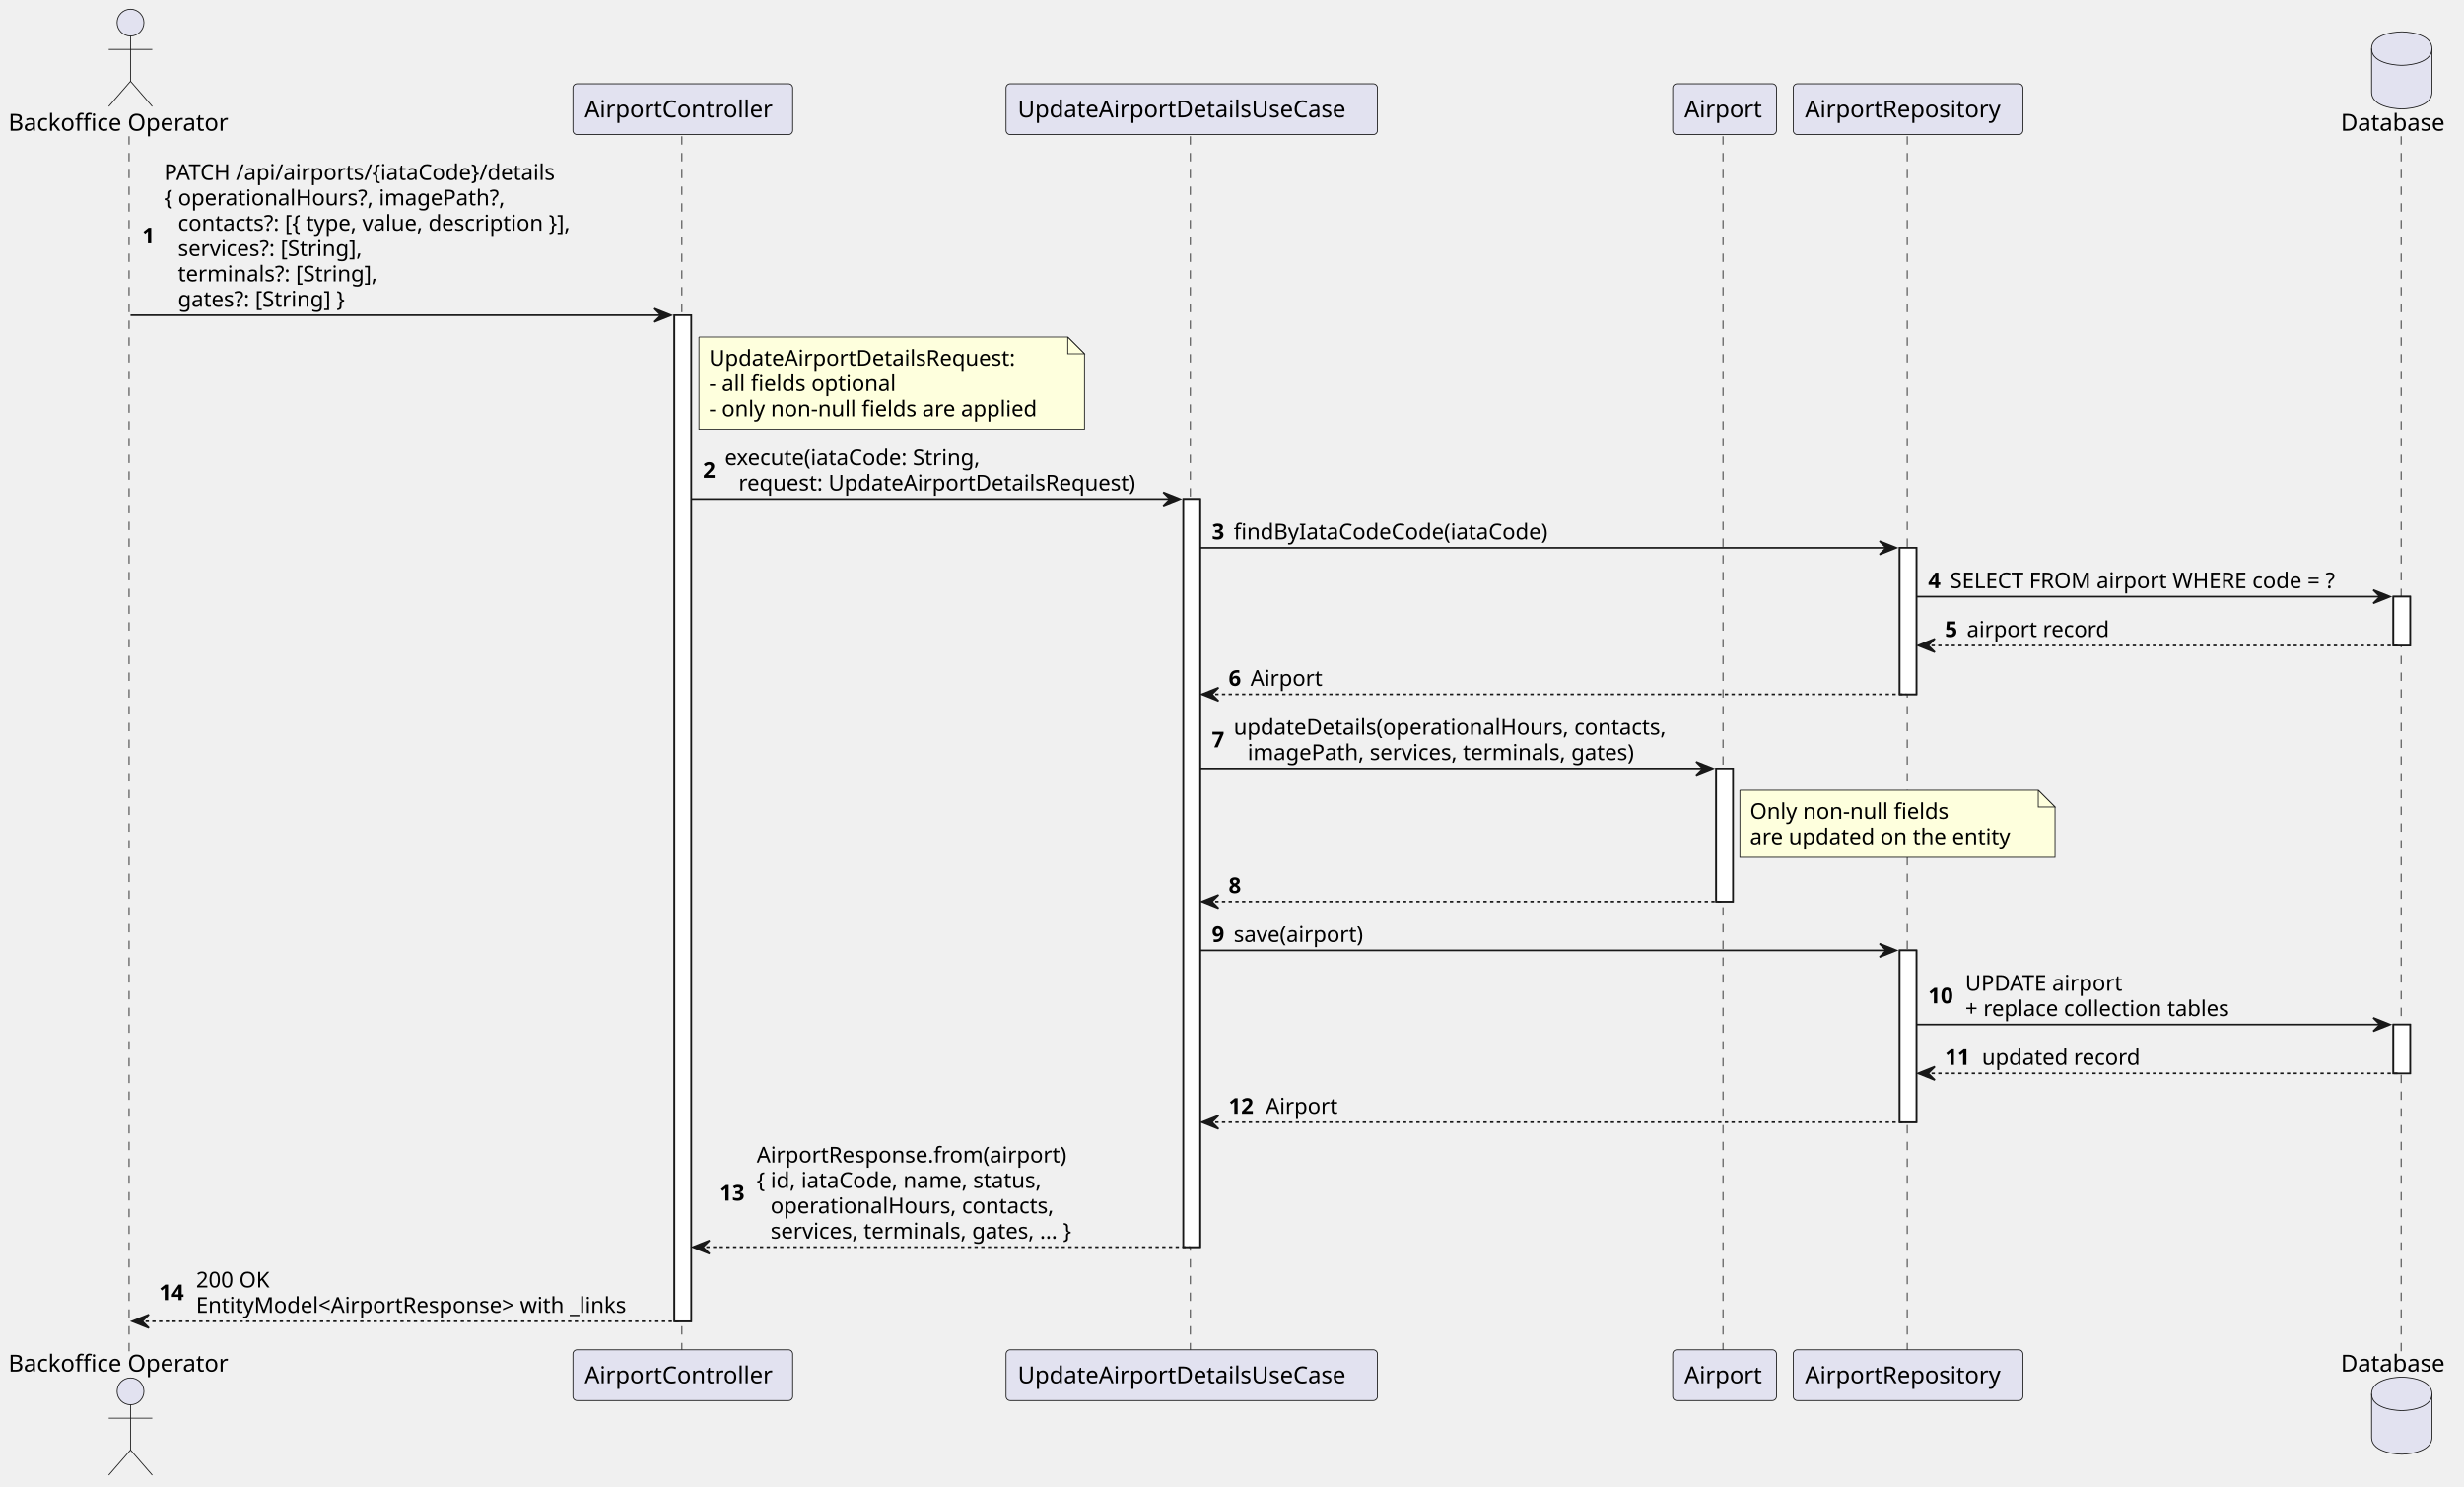
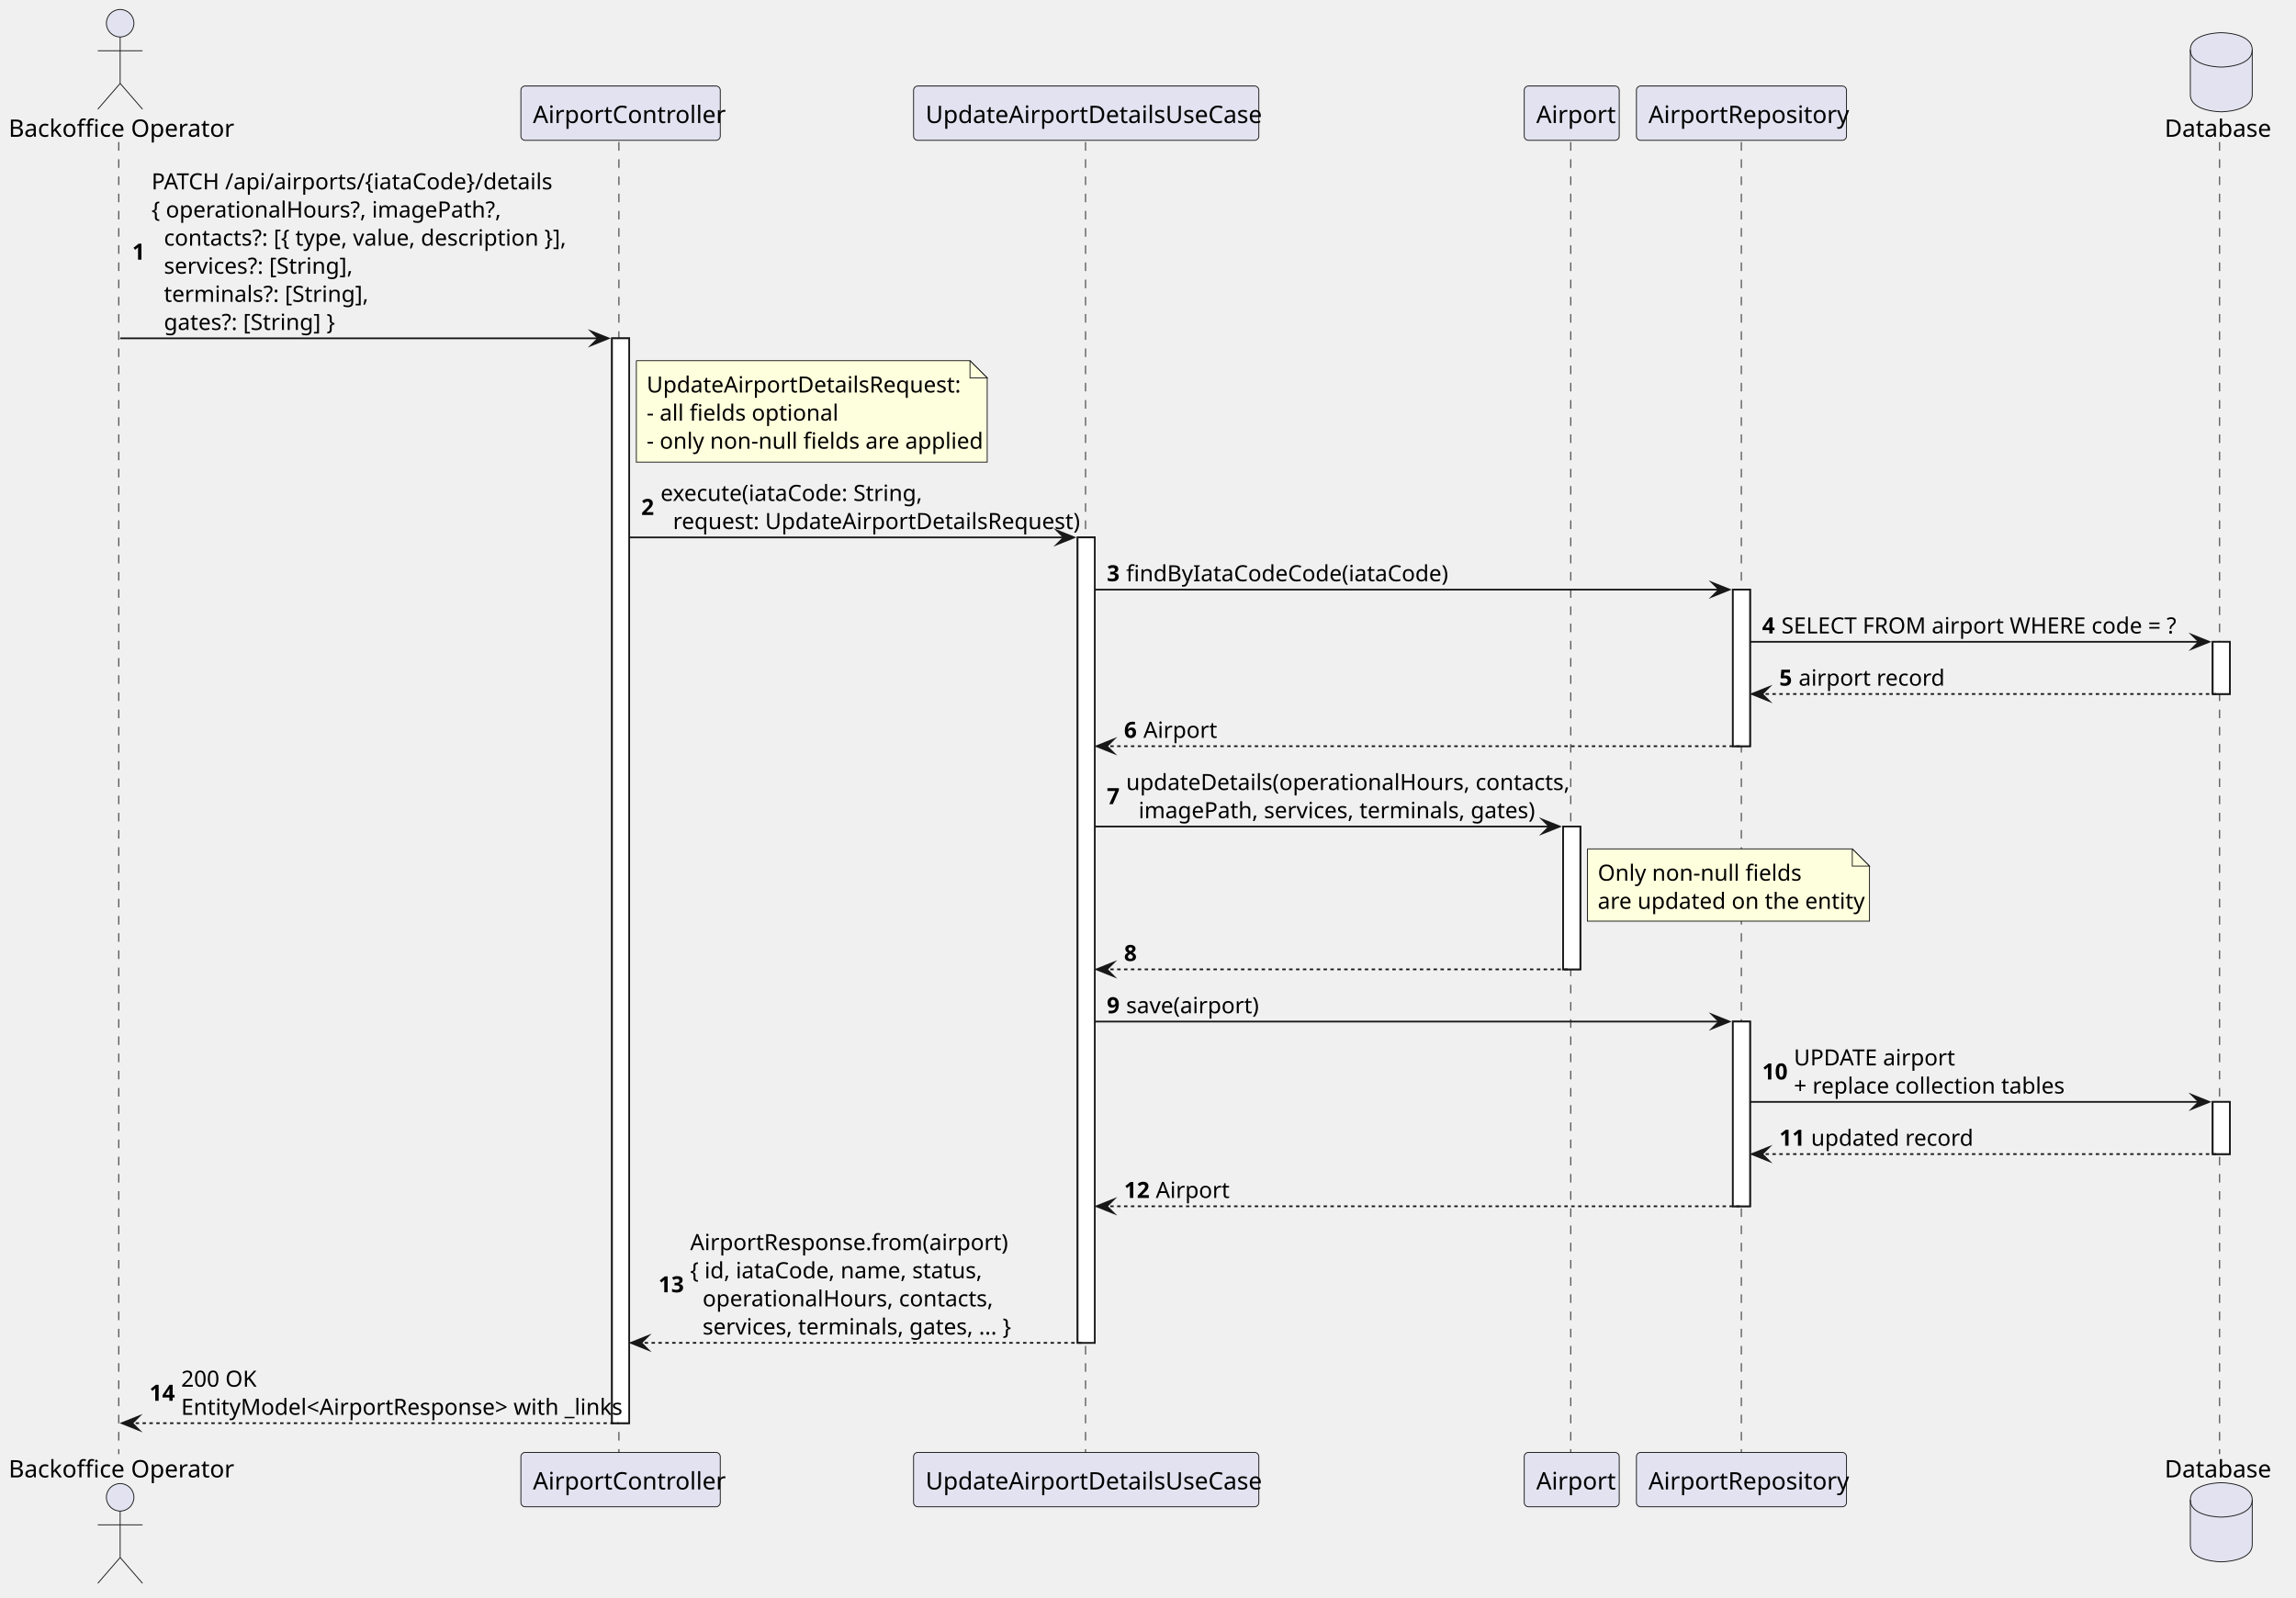
- <svg xmlns="http://www.w3.org/2000/svg" contentStyleType="text/css" data-diagram-type="SEQUENCE" height="887px" preserveAspectRatio="none" style="width:1470px;height:887px;background:#FFFFFF;" version="1.1" viewBox="0 0 1470 887" width="1470px" zoomAndPan="magnify">
+ <svg xmlns="http://www.w3.org/2000/svg" contentStyleType="text/css" data-diagram-type="SEQUENCE" height="929px" preserveAspectRatio="none" style="width:1335px;height:929px;background:#FFFFFF;" version="1.1" viewBox="0 0 1335 929" width="1335px" zoomAndPan="magnify">
  <defs />
  <g>
    <g>
-       <rect fill="#FFFFFF" height="600.32" style="stroke:#181818;stroke-width:1;" width="10" x="402.35" y="188.094" />
-     </g>
-     <g>
-       <rect fill="#FFFFFF" height="446.391" style="stroke:#181818;stroke-width:1;" width="10" x="705.982" y="297.758" />
-     </g>
-     <g>
-       <rect fill="#FFFFFF" height="79.398" style="stroke:#181818;stroke-width:1;" width="10" x="1023.871" y="458.555" />
-     </g>
-     <g>
-       <rect fill="#FFFFFF" height="87.398" style="stroke:#181818;stroke-width:1;" width="10" x="1133.327" y="326.891" />
-     </g>
-     <g>
-       <rect fill="#FFFFFF" height="102.531" style="stroke:#181818;stroke-width:1;" width="10" x="1133.327" y="567.086" />
-     </g>
-     <g>
-       <rect fill="#FFFFFF" height="29.133" style="stroke:#181818;stroke-width:1;" width="10" x="1427.87" y="356.023" />
-     </g>
-     <g>
-       <rect fill="#FFFFFF" height="29.133" style="stroke:#181818;stroke-width:1;" width="10" x="1427.87" y="611.352" />
-     </g>
-     <g class="participant-lifeline" data-entity-uid="part1" data-qualified-name="BO" id="part1-lifeline">
-       <g>
-         <rect fill="#000000" fill-opacity="0" height="725.117" width="8" x="73.863" y="81.297" />
-         <line style="stroke:#181818;stroke-width:0.5;stroke-dasharray:5,5;" x1="77" x2="77" y1="81.297" y2="806.414" />
-       </g>
-     </g>
-     <g class="participant-lifeline" data-entity-uid="part2" data-qualified-name="Ctrl" id="part2-lifeline">
-       <g>
-         <rect fill="#000000" fill-opacity="0" height="725.117" width="8" x="403.35" y="81.297" />
-         <line style="stroke:#181818;stroke-width:0.5;stroke-dasharray:5,5;" x1="406.803" x2="406.803" y1="81.297" y2="806.414" />
-       </g>
-     </g>
-     <g class="participant-lifeline" data-entity-uid="part3" data-qualified-name="UC" id="part3-lifeline">
-       <g>
-         <rect fill="#000000" fill-opacity="0" height="725.117" width="8" x="706.982" y="81.297" />
-         <line style="stroke:#181818;stroke-width:0.5;stroke-dasharray:5,5;" x1="710.195" x2="710.195" y1="81.297" y2="806.414" />
-       </g>
-     </g>
-     <g class="participant-lifeline" data-entity-uid="part4" data-qualified-name="Entity" id="part4-lifeline">
-       <g>
-         <rect fill="#000000" fill-opacity="0" height="725.117" width="8" x="1024.871" y="81.297" />
-         <line style="stroke:#181818;stroke-width:0.5;stroke-dasharray:5,5;" x1="1027.911" x2="1027.911" y1="81.297" y2="806.414" />
-       </g>
-     </g>
-     <g class="participant-lifeline" data-entity-uid="part5" data-qualified-name="Repo" id="part5-lifeline">
-       <g>
-         <rect fill="#000000" fill-opacity="0" height="725.117" width="8" x="1134.327" y="81.297" />
-         <line style="stroke:#181818;stroke-width:0.5;stroke-dasharray:5,5;" x1="1137.831" x2="1137.831" y1="81.297" y2="806.414" />
-       </g>
-     </g>
-     <g class="participant-lifeline" data-entity-uid="part6" data-qualified-name="DB" id="part6-lifeline">
-       <g>
-         <rect fill="#000000" fill-opacity="0" height="725.117" width="8" x="1428.87" y="81.297" />
-         <line style="stroke:#181818;stroke-width:0.5;stroke-dasharray:5,5;" x1="1432.469" x2="1432.469" y1="81.297" y2="806.414" />
-       </g>
-     </g>
-     <g class="participant participant-head" data-entity-uid="part1" data-qualified-name="BO" id="part1-head">
-       <text fill="#000000" font-family="sans-serif" font-size="14" lengthAdjust="spacing" textLength="139.727" x="5" y="77.995">Backoffice Operator</text>
-       <ellipse cx="77.863" cy="13.5" fill="#E2E2F0" rx="8" ry="8" style="stroke:#181818;stroke-width:0.5;" />
-       <path d="M77.863,21.5 L77.863,48.5 M64.863,29.5 L90.863,29.5 M77.863,48.5 L64.863,63.5 M77.863,48.5 L90.863,63.5" fill="none" style="stroke:#181818;stroke-width:0.5;" />
-     </g>
-     <g class="participant participant-tail" data-entity-uid="part1" data-qualified-name="BO" id="part1-tail">
-       <text fill="#000000" font-family="sans-serif" font-size="14" lengthAdjust="spacing" textLength="139.727" x="5" y="818.409">Backoffice Operator</text>
-       <ellipse cx="77.863" cy="830.211" fill="#E2E2F0" rx="8" ry="8" style="stroke:#181818;stroke-width:0.5;" />
-       <path d="M77.863,838.211 L77.863,865.211 M64.863,846.211 L90.863,846.211 M77.863,865.211 L64.863,880.211 M77.863,865.211 L90.863,880.211" fill="none" style="stroke:#181818;stroke-width:0.5;" />
-     </g>
-     <g class="participant participant-head" data-entity-uid="part2" data-qualified-name="Ctrl" id="part2-head">
-       <rect fill="#E2E2F0" height="30.297" rx="2.5" ry="2.5" style="stroke:#181818;stroke-width:0.5;" width="131.093" x="341.803" y="50" />
-       <text fill="#000000" font-family="sans-serif" font-size="14" lengthAdjust="spacing" textLength="117.093" x="348.803" y="69.995">AirportController</text>
-     </g>
-     <g class="participant participant-tail" data-entity-uid="part2" data-qualified-name="Ctrl" id="part2-tail">
-       <rect fill="#E2E2F0" height="30.297" rx="2.5" ry="2.5" style="stroke:#181818;stroke-width:0.5;" width="131.093" x="341.803" y="805.414" />
-       <text fill="#000000" font-family="sans-serif" font-size="14" lengthAdjust="spacing" textLength="117.093" x="348.803" y="825.409">AirportController</text>
-     </g>
-     <g class="participant participant-head" data-entity-uid="part3" data-qualified-name="UC" id="part3-head">
-       <rect fill="#E2E2F0" height="30.297" rx="2.5" ry="2.5" style="stroke:#181818;stroke-width:0.5;" width="221.573" x="600.195" y="50" />
-       <text fill="#000000" font-family="sans-serif" font-size="14" lengthAdjust="spacing" textLength="207.573" x="607.195" y="69.995">UpdateAirportDetailsUseCase</text>
-     </g>
-     <g class="participant participant-tail" data-entity-uid="part3" data-qualified-name="UC" id="part3-tail">
-       <rect fill="#E2E2F0" height="30.297" rx="2.5" ry="2.5" style="stroke:#181818;stroke-width:0.5;" width="221.573" x="600.195" y="805.414" />
-       <text fill="#000000" font-family="sans-serif" font-size="14" lengthAdjust="spacing" textLength="207.573" x="607.195" y="825.409">UpdateAirportDetailsUseCase</text>
-     </g>
-     <g class="participant participant-head" data-entity-uid="part4" data-qualified-name="Entity" id="part4-head">
-       <rect fill="#E2E2F0" height="30.297" rx="2.5" ry="2.5" style="stroke:#181818;stroke-width:0.5;" width="61.92" x="997.911" y="50" />
-       <text fill="#000000" font-family="sans-serif" font-size="14" lengthAdjust="spacing" textLength="47.92" x="1004.911" y="69.995">Airport</text>
-     </g>
-     <g class="participant participant-tail" data-entity-uid="part4" data-qualified-name="Entity" id="part4-tail">
-       <rect fill="#E2E2F0" height="30.297" rx="2.5" ry="2.5" style="stroke:#181818;stroke-width:0.5;" width="61.92" x="997.911" y="805.414" />
-       <text fill="#000000" font-family="sans-serif" font-size="14" lengthAdjust="spacing" textLength="47.92" x="1004.911" y="825.409">Airport</text>
-     </g>
-     <g class="participant participant-head" data-entity-uid="part5" data-qualified-name="Repo" id="part5-head">
-       <rect fill="#E2E2F0" height="30.297" rx="2.5" ry="2.5" style="stroke:#181818;stroke-width:0.5;" width="136.992" x="1069.831" y="50" />
-       <text fill="#000000" font-family="sans-serif" font-size="14" lengthAdjust="spacing" textLength="122.992" x="1076.831" y="69.995">AirportRepository</text>
-     </g>
-     <g class="participant participant-tail" data-entity-uid="part5" data-qualified-name="Repo" id="part5-tail">
-       <rect fill="#E2E2F0" height="30.297" rx="2.5" ry="2.5" style="stroke:#181818;stroke-width:0.5;" width="136.992" x="1069.831" y="805.414" />
-       <text fill="#000000" font-family="sans-serif" font-size="14" lengthAdjust="spacing" textLength="122.992" x="1076.831" y="825.409">AirportRepository</text>
-     </g>
-     <g class="participant participant-head" data-entity-uid="part6" data-qualified-name="DB" id="part6-head">
-       <text fill="#000000" font-family="sans-serif" font-size="14" lengthAdjust="spacing" textLength="66.801" x="1396.469" y="77.995">Database</text>
-       <path d="M1414.87,29 C1414.87,19 1432.87,19 1432.87,19 C1432.87,19 1450.87,19 1450.87,29 L1450.87,55 C1450.87,65 1432.87,65 1432.87,65 C1432.87,65 1414.87,65 1414.87,55 L1414.87,29" fill="#E2E2F0" style="stroke:#181818;stroke-width:0.5;" />
-       <path d="M1414.87,29 C1414.87,39 1432.87,39 1432.87,39 C1432.87,39 1450.87,39 1450.87,29" fill="none" style="stroke:#181818;stroke-width:0.5;" />
-     </g>
-     <g class="participant participant-tail" data-entity-uid="part6" data-qualified-name="DB" id="part6-tail">
-       <text fill="#000000" font-family="sans-serif" font-size="14" lengthAdjust="spacing" textLength="66.801" x="1396.469" y="818.409">Database</text>
-       <path d="M1414.87,831.711 C1414.87,821.711 1432.87,821.711 1432.87,821.711 C1432.87,821.711 1450.87,821.711 1450.87,831.711 L1450.87,857.711 C1450.87,867.711 1432.87,867.711 1432.87,867.711 C1432.87,867.711 1414.87,867.711 1414.87,857.711 L1414.87,831.711" fill="#E2E2F0" style="stroke:#181818;stroke-width:0.5;" />
-       <path d="M1414.87,831.711 C1414.87,841.711 1432.87,841.711 1432.87,841.711 C1432.87,841.711 1450.87,841.711 1450.87,831.711" fill="none" style="stroke:#181818;stroke-width:0.5;" />
-     </g>
-     <g>
-       <rect fill="#FFFFFF" height="600.32" style="stroke:#181818;stroke-width:1;" width="10" x="402.35" y="188.094" />
-     </g>
-     <g>
-       <rect fill="#FFFFFF" height="446.391" style="stroke:#181818;stroke-width:1;" width="10" x="705.982" y="297.758" />
-     </g>
-     <g>
-       <rect fill="#FFFFFF" height="79.398" style="stroke:#181818;stroke-width:1;" width="10" x="1023.871" y="458.555" />
-     </g>
-     <g>
-       <rect fill="#FFFFFF" height="87.398" style="stroke:#181818;stroke-width:1;" width="10" x="1133.327" y="326.891" />
-     </g>
-     <g>
-       <rect fill="#FFFFFF" height="102.531" style="stroke:#181818;stroke-width:1;" width="10" x="1133.327" y="567.086" />
-     </g>
-     <g>
-       <rect fill="#FFFFFF" height="29.133" style="stroke:#181818;stroke-width:1;" width="10" x="1427.87" y="356.023" />
-     </g>
-     <g>
-       <rect fill="#FFFFFF" height="29.133" style="stroke:#181818;stroke-width:1;" width="10" x="1427.87" y="611.352" />
-     </g>
-     <g class="message" data-entity-1="part1" data-entity-2="part2" id="msg1">
-       <polygon fill="#181818" points="390.35,184.094,400.35,188.094,390.35,192.094,394.35,188.094" style="stroke:#181818;stroke-width:1;" />
-       <line style="stroke:#181818;stroke-width:1;" x1="77.863" x2="396.35" y1="188.094" y2="188.094" />
-       <text fill="#000000" font-family="sans-serif" font-size="13" font-weight="bold" lengthAdjust="spacing" textLength="9.045" x="84.863" y="145.196">1</text>
-       <text fill="#000000" font-family="sans-serif" font-size="13" lengthAdjust="spacing" textLength="253.125" x="97.909" y="107.364">PATCH /api/airports/{iataCode}/details</text>
-       <text fill="#000000" font-family="sans-serif" font-size="13" lengthAdjust="spacing" textLength="220.315" x="97.909" y="122.497">{ operationalHours?, imagePath?,</text>
-       <text fill="#000000" font-family="sans-serif" font-size="13" lengthAdjust="spacing" textLength="263.275" x="106.173" y="137.629">contacts?: [{ type, value, description }],</text>
-       <text fill="#000000" font-family="sans-serif" font-size="13" lengthAdjust="spacing" textLength="121.824" x="106.173" y="152.762">services?: [String],</text>
-       <text fill="#000000" font-family="sans-serif" font-size="13" lengthAdjust="spacing" textLength="129.791" x="106.173" y="167.895">terminals?: [String],</text>
-       <text fill="#000000" font-family="sans-serif" font-size="13" lengthAdjust="spacing" textLength="112.842" x="106.173" y="183.028">gates?: [String] }</text>
-     </g>
-     <path d="M417,201.094 L417,256.094 L647,256.094 L647,211.094 L637,201.094 L417,201.094" fill="#FEFFDD" style="stroke:#181818;stroke-width:0.5;" />
-     <path d="M637,201.094 L637,211.094 L647,211.094 L637,201.094" fill="#FEFFDD" style="stroke:#181818;stroke-width:0.5;" />
-     <text fill="#000000" font-family="sans-serif" font-size="13" lengthAdjust="spacing" textLength="194.416" x="423" y="218.161">UpdateAirportDetailsRequest:</text>
-     <text fill="#000000" font-family="sans-serif" font-size="13" lengthAdjust="spacing" textLength="119.787" x="423" y="233.293">- all fields optional</text>
-     <text fill="#000000" font-family="sans-serif" font-size="13" lengthAdjust="spacing" textLength="209.752" x="423" y="248.426">- only non-null fields are applied</text>
-     <g class="message" data-entity-1="part2" data-entity-2="part3" id="msg2">
-       <polygon fill="#181818" points="693.982,293.758,703.982,297.758,693.982,301.758,697.982,297.758" style="stroke:#181818;stroke-width:1;" />
-       <line style="stroke:#181818;stroke-width:1;" x1="412.35" x2="699.982" y1="297.758" y2="297.758" />
-       <text fill="#000000" font-family="sans-serif" font-size="13" font-weight="bold" lengthAdjust="spacing" textLength="9.045" x="419.35" y="285.125">2</text>
-       <text fill="#000000" font-family="sans-serif" font-size="13" lengthAdjust="spacing" textLength="166.607" x="432.395" y="277.559">execute(iataCode: String,</text>
-       <text fill="#000000" font-family="sans-serif" font-size="13" lengthAdjust="spacing" textLength="253.322" x="440.66" y="292.692">request: UpdateAirportDetailsRequest)</text>
-     </g>
-     <g class="message" data-entity-1="part3" data-entity-2="part5" id="msg3">
-       <polygon fill="#181818" points="1121.327,322.891,1131.327,326.891,1121.327,330.891,1125.327,326.891" style="stroke:#181818;stroke-width:1;" />
-       <line style="stroke:#181818;stroke-width:1;" x1="715.982" x2="1127.327" y1="326.891" y2="326.891" />
-       <text fill="#000000" font-family="sans-serif" font-size="13" font-weight="bold" lengthAdjust="spacing" textLength="9.045" x="722.982" y="321.825">3</text>
-       <text fill="#000000" font-family="sans-serif" font-size="13" lengthAdjust="spacing" textLength="200.783" x="736.027" y="321.825">findByIataCodeCode(iataCode)</text>
-     </g>
-     <g class="message" data-entity-1="part5" data-entity-2="part6" id="msg4">
-       <polygon fill="#181818" points="1415.87,352.023,1425.87,356.023,1415.87,360.023,1419.87,356.023" style="stroke:#181818;stroke-width:1;" />
-       <line style="stroke:#181818;stroke-width:1;" x1="1143.327" x2="1421.87" y1="356.023" y2="356.023" />
-       <text fill="#000000" font-family="sans-serif" font-size="13" font-weight="bold" lengthAdjust="spacing" textLength="9.045" x="1150.327" y="350.957">4</text>
-       <text fill="#000000" font-family="sans-serif" font-size="13" lengthAdjust="spacing" textLength="252.497" x="1163.373" y="350.957">SELECT FROM airport WHERE code = ?</text>
-     </g>
-     <g class="message" data-entity-1="part6" data-entity-2="part5" id="msg5">
-       <polygon fill="#181818" points="1154.327,381.156,1144.327,385.156,1154.327,389.156,1150.327,385.156" style="stroke:#181818;stroke-width:1;" />
-       <line style="stroke:#181818;stroke-width:1;stroke-dasharray:2,2;" x1="1148.327" x2="1431.87" y1="385.156" y2="385.156" />
-       <text fill="#000000" font-family="sans-serif" font-size="13" font-weight="bold" lengthAdjust="spacing" textLength="9.045" x="1160.327" y="380.09">5</text>
-       <text fill="#000000" font-family="sans-serif" font-size="13" lengthAdjust="spacing" textLength="89.743" x="1173.373" y="380.09">airport record</text>
-     </g>
-     <g class="message" data-entity-1="part5" data-entity-2="part3" id="msg6">
-       <polygon fill="#181818" points="726.982,410.289,716.982,414.289,726.982,418.289,722.982,414.289" style="stroke:#181818;stroke-width:1;" />
-       <line style="stroke:#181818;stroke-width:1;stroke-dasharray:2,2;" x1="720.982" x2="1137.327" y1="414.289" y2="414.289" />
-       <text fill="#000000" font-family="sans-serif" font-size="13" font-weight="bold" lengthAdjust="spacing" textLength="9.045" x="732.982" y="409.223">6</text>
-       <text fill="#000000" font-family="sans-serif" font-size="13" lengthAdjust="spacing" textLength="44.497" x="746.027" y="409.223">Airport</text>
-     </g>
-     <g class="message" data-entity-1="part3" data-entity-2="part4" id="msg7">
-       <polygon fill="#181818" points="1011.871,454.555,1021.871,458.555,1011.871,462.555,1015.871,458.555" style="stroke:#181818;stroke-width:1;" />
-       <line style="stroke:#181818;stroke-width:1;" x1="715.982" x2="1017.871" y1="458.555" y2="458.555" />
-       <text fill="#000000" font-family="sans-serif" font-size="13" font-weight="bold" lengthAdjust="spacing" textLength="9.045" x="722.982" y="445.922">7</text>
-       <text fill="#000000" font-family="sans-serif" font-size="13" lengthAdjust="spacing" textLength="275.844" x="736.027" y="438.356">updateDetails(operationalHours, contacts,</text>
-       <text fill="#000000" font-family="sans-serif" font-size="13" lengthAdjust="spacing" textLength="250.231" x="744.292" y="453.489">imagePath, services, terminals, gates)</text>
-     </g>
-     <path d="M1038,471.555 L1038,511.555 L1226,511.555 L1226,481.555 L1216,471.555 L1038,471.555" fill="#FEFFDD" style="stroke:#181818;stroke-width:0.5;" />
-     <path d="M1216,471.555 L1216,481.555 L1226,481.555 L1216,471.555" fill="#FEFFDD" style="stroke:#181818;stroke-width:0.5;" />
-     <text fill="#000000" font-family="sans-serif" font-size="13" lengthAdjust="spacing" textLength="125.69" x="1044" y="488.622">Only non-null fields</text>
-     <text fill="#000000" font-family="sans-serif" font-size="13" lengthAdjust="spacing" textLength="167.159" x="1044" y="503.754">are updated on the entity</text>
-     <g class="message" data-entity-1="part4" data-entity-2="part3" id="msg8">
-       <polygon fill="#181818" points="726.982,533.953,716.982,537.953,726.982,541.953,722.982,537.953" style="stroke:#181818;stroke-width:1;" />
-       <line style="stroke:#181818;stroke-width:1;stroke-dasharray:2,2;" x1="720.982" x2="1027.871" y1="537.953" y2="537.953" />
-       <text fill="#000000" font-family="sans-serif" font-size="13" font-weight="bold" lengthAdjust="spacing" textLength="9.045" x="732.982" y="532.887">8</text>
-       <text fill="#000000" font-family="sans-serif" font-size="13" lengthAdjust="spacing" textLength="4.132" x="746.027" y="532.887"> </text>
-     </g>
-     <g class="message" data-entity-1="part3" data-entity-2="part5" id="msg9">
-       <polygon fill="#181818" points="1121.327,563.086,1131.327,567.086,1121.327,571.086,1125.327,567.086" style="stroke:#181818;stroke-width:1;" />
-       <line style="stroke:#181818;stroke-width:1;" x1="715.982" x2="1127.327" y1="567.086" y2="567.086" />
-       <text fill="#000000" font-family="sans-serif" font-size="13" font-weight="bold" lengthAdjust="spacing" textLength="9.045" x="722.982" y="562.02">9</text>
-       <text fill="#000000" font-family="sans-serif" font-size="13" lengthAdjust="spacing" textLength="84.144" x="736.027" y="562.02">save(airport)</text>
-     </g>
-     <g class="message" data-entity-1="part5" data-entity-2="part6" id="msg10">
-       <polygon fill="#181818" points="1415.87,607.352,1425.87,611.352,1415.87,615.352,1419.87,611.352" style="stroke:#181818;stroke-width:1;" />
-       <line style="stroke:#181818;stroke-width:1;" x1="1143.327" x2="1421.87" y1="611.352" y2="611.352" />
-       <text fill="#000000" font-family="sans-serif" font-size="13" font-weight="bold" lengthAdjust="spacing" textLength="18.091" x="1150.327" y="598.719">10</text>
-       <text fill="#000000" font-family="sans-serif" font-size="13" lengthAdjust="spacing" textLength="100.115" x="1172.418" y="591.153">UPDATE airport</text>
-       <text fill="#000000" font-family="sans-serif" font-size="13" lengthAdjust="spacing" textLength="173.678" x="1172.418" y="606.286">+ replace collection tables</text>
-     </g>
-     <g class="message" data-entity-1="part6" data-entity-2="part5" id="msg11">
-       <polygon fill="#181818" points="1154.327,636.484,1144.327,640.484,1154.327,644.484,1150.327,640.484" style="stroke:#181818;stroke-width:1;" />
-       <line style="stroke:#181818;stroke-width:1;stroke-dasharray:2,2;" x1="1148.327" x2="1431.87" y1="640.484" y2="640.484" />
-       <text fill="#000000" font-family="sans-serif" font-size="13" font-weight="bold" lengthAdjust="spacing" textLength="18.091" x="1160.327" y="635.418">11</text>
-       <text fill="#000000" font-family="sans-serif" font-size="13" lengthAdjust="spacing" textLength="100.23" x="1182.418" y="635.418">updated record</text>
-     </g>
-     <g class="message" data-entity-1="part5" data-entity-2="part3" id="msg12">
-       <polygon fill="#181818" points="726.982,665.617,716.982,669.617,726.982,673.617,722.982,669.617" style="stroke:#181818;stroke-width:1;" />
-       <line style="stroke:#181818;stroke-width:1;stroke-dasharray:2,2;" x1="720.982" x2="1137.327" y1="669.617" y2="669.617" />
-       <text fill="#000000" font-family="sans-serif" font-size="13" font-weight="bold" lengthAdjust="spacing" textLength="18.091" x="732.982" y="664.551">12</text>
-       <text fill="#000000" font-family="sans-serif" font-size="13" lengthAdjust="spacing" textLength="44.497" x="755.073" y="664.551">Airport</text>
-     </g>
-     <g class="message" data-entity-1="part3" data-entity-2="part2" id="msg13">
-       <polygon fill="#181818" points="423.35,740.148,413.35,744.148,423.35,748.148,419.35,744.148" style="stroke:#181818;stroke-width:1;" />
-       <line style="stroke:#181818;stroke-width:1;stroke-dasharray:2,2;" x1="417.35" x2="709.982" y1="744.148" y2="744.148" />
-       <text fill="#000000" font-family="sans-serif" font-size="13" font-weight="bold" lengthAdjust="spacing" textLength="18.091" x="429.35" y="716.383">13</text>
-       <text fill="#000000" font-family="sans-serif" font-size="13" lengthAdjust="spacing" textLength="195.901" x="451.44" y="693.684">AirportResponse.from(airport)</text>
-       <text fill="#000000" font-family="sans-serif" font-size="13" lengthAdjust="spacing" textLength="187.929" x="451.44" y="708.817">{ id, iataCode, name, status,</text>
-       <text fill="#000000" font-family="sans-serif" font-size="13" lengthAdjust="spacing" textLength="179.899" x="459.705" y="723.95">operationalHours, contacts,</text>
-       <text fill="#000000" font-family="sans-serif" font-size="13" lengthAdjust="spacing" textLength="200.326" x="459.705" y="739.082">services, terminals, gates, ... }</text>
-     </g>
-     <g class="message" data-entity-1="part2" data-entity-2="part1" id="msg14">
-       <polygon fill="#181818" points="88.863,784.414,78.863,788.414,88.863,792.414,84.863,788.414" style="stroke:#181818;stroke-width:1;" />
-       <line style="stroke:#181818;stroke-width:1;stroke-dasharray:2,2;" x1="82.863" x2="406.35" y1="788.414" y2="788.414" />
-       <text fill="#000000" font-family="sans-serif" font-size="13" font-weight="bold" lengthAdjust="spacing" textLength="18.091" x="94.863" y="775.782">14</text>
-       <text fill="#000000" font-family="sans-serif" font-size="13" lengthAdjust="spacing" textLength="47.703" x="116.954" y="768.215">200 OK</text>
-       <text fill="#000000" font-family="sans-serif" font-size="13" lengthAdjust="spacing" textLength="278.396" x="116.954" y="783.348">EntityModel&lt;AirportResponse&gt; with _links</text>
+       <rect fill="#FFFFFF" height="630.789" style="stroke:#181818;stroke-width:1;" width="10" x="355.831" y="196.719" />
+     </g>
+     <g>
+       <rect fill="#FFFFFF" height="468.328" style="stroke:#181818;stroke-width:1;" width="10" x="626.563" y="312.477" />
+     </g>
+     <g>
+       <rect fill="#FFFFFF" height="83.055" style="stroke:#181818;stroke-width:1;" width="10" x="908.874" y="480.586" />
+     </g>
+     <g>
+       <rect fill="#FFFFFF" height="91.055" style="stroke:#181818;stroke-width:1;" width="10" x="1007.566" y="342.828" />
+     </g>
+     <g>
+       <rect fill="#FFFFFF" height="107.406" style="stroke:#181818;stroke-width:1;" width="10" x="1007.566" y="593.992" />
+     </g>
+     <g>
+       <rect fill="#FFFFFF" height="30.352" style="stroke:#181818;stroke-width:1;" width="10" x="1286.557" y="373.18" />
+     </g>
+     <g>
+       <rect fill="#FFFFFF" height="30.352" style="stroke:#181818;stroke-width:1;" width="10" x="1286.557" y="640.695" />
+     </g>
+     <g class="participant-lifeline" data-entity-uid="part1" data-qualified-name="BO" data-source-line="2" id="part1-lifeline">
+       <g>
+         <rect fill="#000000" fill-opacity="0" height="762.898" width="8" x="65.862" y="82.609" />
+         <line style="stroke:#181818;stroke-width:0.5;stroke-dasharray:5,5;" x1="69" x2="69" y1="82.609" y2="845.508" />
+       </g>
+     </g>
+     <g class="participant-lifeline" data-entity-uid="part2" data-qualified-name="Ctrl" data-source-line="3" id="part2-lifeline">
+       <g>
+         <rect fill="#000000" fill-opacity="0" height="762.898" width="8" x="356.831" y="82.609" />
+         <line style="stroke:#181818;stroke-width:0.5;stroke-dasharray:5,5;" x1="359.869" x2="359.869" y1="82.609" y2="845.508" />
+       </g>
+     </g>
+     <g class="participant-lifeline" data-entity-uid="part3" data-qualified-name="UC" data-source-line="4" id="part3-lifeline">
+       <g>
+         <rect fill="#000000" fill-opacity="0" height="762.898" width="8" x="627.563" y="82.609" />
+         <line style="stroke:#181818;stroke-width:0.5;stroke-dasharray:5,5;" x1="631.188" x2="631.188" y1="82.609" y2="845.508" />
+       </g>
+     </g>
+     <g class="participant-lifeline" data-entity-uid="part4" data-qualified-name="Entity" data-source-line="5" id="part4-lifeline">
+       <g>
+         <rect fill="#000000" fill-opacity="0" height="762.898" width="8" x="909.874" y="82.609" />
+         <line style="stroke:#181818;stroke-width:0.5;stroke-dasharray:5,5;" x1="913.256" x2="913.256" y1="82.609" y2="845.508" />
+       </g>
+     </g>
+     <g class="participant-lifeline" data-entity-uid="part5" data-qualified-name="Repo" data-source-line="6" id="part5-lifeline">
+       <g>
+         <rect fill="#000000" fill-opacity="0" height="762.898" width="8" x="1008.566" y="82.609" />
+         <line style="stroke:#181818;stroke-width:0.5;stroke-dasharray:5,5;" x1="1012.491" x2="1012.491" y1="82.609" y2="845.508" />
+       </g>
+     </g>
+     <g class="participant-lifeline" data-entity-uid="part6" data-qualified-name="DB" data-source-line="7" id="part6-lifeline">
+       <g>
+         <rect fill="#000000" fill-opacity="0" height="762.898" width="8" x="1287.557" y="82.609" />
+         <line style="stroke:#181818;stroke-width:0.5;stroke-dasharray:5,5;" x1="1290.592" x2="1290.592" y1="82.609" y2="845.508" />
+       </g>
+     </g>
+     <g class="participant participant-head" data-entity-uid="part1" data-qualified-name="BO" data-source-line="2" id="part1-head">
+       <text fill="#000000" font-family="sans-serif" font-size="14" lengthAdjust="spacing" textLength="123.724" x="5" y="79.533">Backoffice Operator</text>
+       <ellipse cx="69.862" cy="13.5" fill="#E2E2F0" rx="8" ry="8" style="stroke:#181818;stroke-width:0.5;" />
+       <path d="M69.862,21.5 L69.862,48.5 M56.862,29.5 L82.862,29.5 M69.862,48.5 L56.862,63.5 M69.862,48.5 L82.862,63.5" fill="none" style="stroke:#181818;stroke-width:0.5;" />
+     </g>
+     <g class="participant participant-tail" data-entity-uid="part1" data-qualified-name="BO" data-source-line="2" id="part1-tail">
+       <text fill="#000000" font-family="sans-serif" font-size="14" lengthAdjust="spacing" textLength="123.724" x="5" y="859.041">Backoffice Operator</text>
+       <ellipse cx="69.862" cy="870.617" fill="#E2E2F0" rx="8" ry="8" style="stroke:#181818;stroke-width:0.5;" />
+       <path d="M69.862,878.617 L69.862,905.617 M56.862,886.617 L82.862,886.617 M69.862,905.617 L56.862,920.617 M69.862,905.617 L82.862,920.617" fill="none" style="stroke:#181818;stroke-width:0.5;" />
+     </g>
+     <g class="participant participant-head" data-entity-uid="part2" data-qualified-name="Ctrl" data-source-line="3" id="part2-head">
+       <rect fill="#E2E2F0" height="31.609" rx="2.5" ry="2.5" style="stroke:#181818;stroke-width:0.5;" width="115.924" x="302.869" y="50" />
+       <text fill="#000000" font-family="sans-serif" font-size="14" lengthAdjust="spacing" textLength="101.924" x="309.869" y="71.533">AirportController</text>
+     </g>
+     <g class="participant participant-tail" data-entity-uid="part2" data-qualified-name="Ctrl" data-source-line="3" id="part2-tail">
+       <rect fill="#E2E2F0" height="31.609" rx="2.5" ry="2.5" style="stroke:#181818;stroke-width:0.5;" width="115.924" x="302.869" y="844.508" />
+       <text fill="#000000" font-family="sans-serif" font-size="14" lengthAdjust="spacing" textLength="101.924" x="309.869" y="866.041">AirportController</text>
+     </g>
+     <g class="participant participant-head" data-entity-uid="part3" data-qualified-name="UC" data-source-line="4" id="part3-head">
+       <rect fill="#E2E2F0" height="31.609" rx="2.5" ry="2.5" style="stroke:#181818;stroke-width:0.5;" width="200.751" x="531.188" y="50" />
+       <text fill="#000000" font-family="sans-serif" font-size="14" lengthAdjust="spacing" textLength="186.751" x="538.188" y="71.533">UpdateAirportDetailsUseCase</text>
+     </g>
+     <g class="participant participant-tail" data-entity-uid="part3" data-qualified-name="UC" data-source-line="4" id="part3-tail">
+       <rect fill="#E2E2F0" height="31.609" rx="2.5" ry="2.5" style="stroke:#181818;stroke-width:0.5;" width="200.751" x="531.188" y="844.508" />
+       <text fill="#000000" font-family="sans-serif" font-size="14" lengthAdjust="spacing" textLength="186.751" x="538.188" y="866.041">UpdateAirportDetailsUseCase</text>
+     </g>
+     <g class="participant participant-head" data-entity-uid="part4" data-qualified-name="Entity" data-source-line="5" id="part4-head">
+       <rect fill="#E2E2F0" height="31.609" rx="2.5" ry="2.5" style="stroke:#181818;stroke-width:0.5;" width="55.234" x="886.256" y="50" />
+       <text fill="#000000" font-family="sans-serif" font-size="14" lengthAdjust="spacing" textLength="41.234" x="893.256" y="71.533">Airport</text>
+     </g>
+     <g class="participant participant-tail" data-entity-uid="part4" data-qualified-name="Entity" data-source-line="5" id="part4-tail">
+       <rect fill="#E2E2F0" height="31.609" rx="2.5" ry="2.5" style="stroke:#181818;stroke-width:0.5;" width="55.234" x="886.256" y="844.508" />
+       <text fill="#000000" font-family="sans-serif" font-size="14" lengthAdjust="spacing" textLength="41.234" x="893.256" y="866.041">Airport</text>
+     </g>
+     <g class="participant participant-head" data-entity-uid="part5" data-qualified-name="Repo" data-source-line="6" id="part5-head">
+       <rect fill="#E2E2F0" height="31.609" rx="2.5" ry="2.5" style="stroke:#181818;stroke-width:0.5;" width="122.151" x="951.491" y="50" />
+       <text fill="#000000" font-family="sans-serif" font-size="14" lengthAdjust="spacing" textLength="108.151" x="958.491" y="71.533">AirportRepository</text>
+     </g>
+     <g class="participant participant-tail" data-entity-uid="part5" data-qualified-name="Repo" data-source-line="6" id="part5-tail">
+       <rect fill="#E2E2F0" height="31.609" rx="2.5" ry="2.5" style="stroke:#181818;stroke-width:0.5;" width="122.151" x="951.491" y="844.508" />
+       <text fill="#000000" font-family="sans-serif" font-size="14" lengthAdjust="spacing" textLength="108.151" x="958.491" y="866.041">AirportRepository</text>
+     </g>
+     <g class="participant participant-head" data-entity-uid="part6" data-qualified-name="DB" data-source-line="7" id="part6-head">
+       <text fill="#000000" font-family="sans-serif" font-size="14" lengthAdjust="spacing" textLength="59.931" x="1258.592" y="79.533">Database</text>
+       <path d="M1273.557,29 C1273.557,19 1291.557,19 1291.557,19 C1291.557,19 1309.557,19 1309.557,29 L1309.557,55 C1309.557,65 1291.557,65 1291.557,65 C1291.557,65 1273.557,65 1273.557,55 L1273.557,29" fill="#E2E2F0" style="stroke:#181818;stroke-width:0.5;" />
+       <path d="M1273.557,29 C1273.557,39 1291.557,39 1291.557,39 C1291.557,39 1309.557,39 1309.557,29" fill="none" style="stroke:#181818;stroke-width:0.5;" />
+     </g>
+     <g class="participant participant-tail" data-entity-uid="part6" data-qualified-name="DB" data-source-line="7" id="part6-tail">
+       <text fill="#000000" font-family="sans-serif" font-size="14" lengthAdjust="spacing" textLength="59.931" x="1258.592" y="859.041">Database</text>
+       <path d="M1273.557,872.117 C1273.557,862.117 1291.557,862.117 1291.557,862.117 C1291.557,862.117 1309.557,862.117 1309.557,872.117 L1309.557,898.117 C1309.557,908.117 1291.557,908.117 1291.557,908.117 C1291.557,908.117 1273.557,908.117 1273.557,898.117 L1273.557,872.117" fill="#E2E2F0" style="stroke:#181818;stroke-width:0.5;" />
+       <path d="M1273.557,872.117 C1273.557,882.117 1291.557,882.117 1291.557,882.117 C1291.557,882.117 1309.557,882.117 1309.557,872.117" fill="none" style="stroke:#181818;stroke-width:0.5;" />
+     </g>
+     <g>
+       <rect fill="#FFFFFF" height="630.789" style="stroke:#181818;stroke-width:1;" width="10" x="355.831" y="196.719" />
+     </g>
+     <g>
+       <rect fill="#FFFFFF" height="468.328" style="stroke:#181818;stroke-width:1;" width="10" x="626.563" y="312.477" />
+     </g>
+     <g>
+       <rect fill="#FFFFFF" height="83.055" style="stroke:#181818;stroke-width:1;" width="10" x="908.874" y="480.586" />
+     </g>
+     <g>
+       <rect fill="#FFFFFF" height="91.055" style="stroke:#181818;stroke-width:1;" width="10" x="1007.566" y="342.828" />
+     </g>
+     <g>
+       <rect fill="#FFFFFF" height="107.406" style="stroke:#181818;stroke-width:1;" width="10" x="1007.566" y="593.992" />
+     </g>
+     <g>
+       <rect fill="#FFFFFF" height="30.352" style="stroke:#181818;stroke-width:1;" width="10" x="1286.557" y="373.18" />
+     </g>
+     <g>
+       <rect fill="#FFFFFF" height="30.352" style="stroke:#181818;stroke-width:1;" width="10" x="1286.557" y="640.695" />
+     </g>
+     <g class="message" data-entity-1="part1" data-entity-2="part2" data-source-line="9" id="msg1">
+       <polygon fill="#181818" points="343.831,192.719,353.831,196.719,343.831,200.719,347.831,196.719" style="stroke:#181818;stroke-width:1;stroke-linejoin:miter;stroke-miterlimit:10;" />
+       <line style="stroke:#181818;stroke-width:1;" x1="69.862" x2="349.831" y1="196.719" y2="196.719" />
+       <text fill="#000000" font-family="sans-serif" font-size="13" font-weight="700" lengthAdjust="spacing" textLength="7.23" x="76.862" y="150.983">1</text>
+       <text fill="#000000" font-family="sans-serif" font-size="13" lengthAdjust="spacing" textLength="221.114" x="88.092" y="110.105">PATCH /api/airports/{iataCode}/details</text>
+       <text fill="#000000" font-family="sans-serif" font-size="13" lengthAdjust="spacing" textLength="194.403" x="88.092" y="126.456">{ operationalHours?, imagePath?,</text>
+       <text fill="#000000" font-family="sans-serif" font-size="13" lengthAdjust="spacing" textLength="222.574" x="95.315" y="142.808">contacts?: [{ type, value, description }],</text>
+       <text fill="#000000" font-family="sans-serif" font-size="13" lengthAdjust="spacing" textLength="106.926" x="95.315" y="159.159">services?: [String],</text>
+       <text fill="#000000" font-family="sans-serif" font-size="13" lengthAdjust="spacing" textLength="111.985" x="95.315" y="175.511">terminals?: [String],</text>
+       <text fill="#000000" font-family="sans-serif" font-size="13" lengthAdjust="spacing" textLength="95.393" x="95.315" y="191.862">gates?: [String] }</text>
+     </g>
+     <path d="M370,209.719 L370,268.719 L574,268.719 L574,219.719 L564,209.719 L370,209.719" fill="#FEFFDD" style="stroke:#181818;stroke-width:0.5;" />
+     <path d="M564,209.719 L564,219.719 L574,219.719 L564,209.719" fill="#FEFFDD" style="stroke:#181818;stroke-width:0.5;" />
+     <text fill="#000000" font-family="sans-serif" font-size="13" lengthAdjust="spacing" textLength="171.977" x="376" y="228.214">UpdateAirportDetailsRequest:</text>
+     <text fill="#000000" font-family="sans-serif" font-size="13" lengthAdjust="spacing" textLength="104.057" x="376" y="244.565">- all fields optional</text>
+     <text fill="#000000" font-family="sans-serif" font-size="13" lengthAdjust="spacing" textLength="183.555" x="376" y="260.917">- only non-null fields are applied</text>
+     <g class="message" data-entity-1="part2" data-entity-2="part3" data-source-line="18" id="msg2">
+       <polygon fill="#181818" points="614.563,308.477,624.563,312.477,614.563,316.477,618.563,312.477" style="stroke:#181818;stroke-width:1;stroke-linejoin:miter;stroke-miterlimit:10;" />
+       <line style="stroke:#181818;stroke-width:1;" x1="365.831" x2="620.563" y1="312.477" y2="312.477" />
+       <text fill="#000000" font-family="sans-serif" font-size="13" font-weight="700" lengthAdjust="spacing" textLength="7.23" x="372.831" y="299.444">2</text>
+       <text fill="#000000" font-family="sans-serif" font-size="13" lengthAdjust="spacing" textLength="146.694" x="384.06" y="291.269">execute(iataCode: String,</text>
+       <text fill="#000000" font-family="sans-serif" font-size="13" lengthAdjust="spacing" textLength="223.279" x="391.284" y="307.62">request: UpdateAirportDetailsRequest)</text>
+     </g>
+     <g class="message" data-entity-1="part3" data-entity-2="part5" data-source-line="21" id="msg3">
+       <polygon fill="#181818" points="995.566,338.828,1005.566,342.828,995.566,346.828,999.566,342.828" style="stroke:#181818;stroke-width:1;stroke-linejoin:miter;stroke-miterlimit:10;" />
+       <line style="stroke:#181818;stroke-width:1;" x1="636.563" x2="1001.566" y1="342.828" y2="342.828" />
+       <text fill="#000000" font-family="sans-serif" font-size="13" font-weight="700" lengthAdjust="spacing" textLength="7.23" x="643.563" y="337.972">3</text>
+       <text fill="#000000" font-family="sans-serif" font-size="13" lengthAdjust="spacing" textLength="180.667" x="654.793" y="337.972">findByIataCodeCode(iataCode)</text>
+     </g>
+     <g class="message" data-entity-1="part5" data-entity-2="part6" data-source-line="23" id="msg4">
+       <polygon fill="#181818" points="1274.557,369.18,1284.557,373.18,1274.557,377.18,1278.557,373.18" style="stroke:#181818;stroke-width:1;stroke-linejoin:miter;stroke-miterlimit:10;" />
+       <line style="stroke:#181818;stroke-width:1;" x1="1017.566" x2="1280.557" y1="373.18" y2="373.18" />
+       <text fill="#000000" font-family="sans-serif" font-size="13" font-weight="700" lengthAdjust="spacing" textLength="7.23" x="1024.566" y="368.323">4</text>
+       <text fill="#000000" font-family="sans-serif" font-size="13" lengthAdjust="spacing" textLength="238.761" x="1035.796" y="368.323">SELECT FROM airport WHERE code = ?</text>
+     </g>
+     <g class="message" data-entity-1="part6" data-entity-2="part5" data-source-line="25" id="msg5">
+       <polygon fill="#181818" points="1028.566,399.531,1018.566,403.531,1028.566,407.531,1024.566,403.531" style="stroke:#181818;stroke-width:1;stroke-linejoin:miter;stroke-miterlimit:10;" />
+       <line style="stroke:#181818;stroke-width:1;stroke-dasharray:2,2;" x1="1022.566" x2="1290.557" y1="403.531" y2="403.531" />
+       <text fill="#000000" font-family="sans-serif" font-size="13" font-weight="700" lengthAdjust="spacing" textLength="7.23" x="1034.566" y="398.675">5</text>
+       <text fill="#000000" font-family="sans-serif" font-size="13" lengthAdjust="spacing" textLength="77.308" x="1045.796" y="398.675">airport record</text>
+     </g>
+     <g class="message" data-entity-1="part5" data-entity-2="part3" data-source-line="27" id="msg6">
+       <polygon fill="#181818" points="647.563,429.883,637.563,433.883,647.563,437.883,643.563,433.883" style="stroke:#181818;stroke-width:1;stroke-linejoin:miter;stroke-miterlimit:10;" />
+       <line style="stroke:#181818;stroke-width:1;stroke-dasharray:2,2;" x1="641.563" x2="1011.566" y1="433.883" y2="433.883" />
+       <text fill="#000000" font-family="sans-serif" font-size="13" font-weight="700" lengthAdjust="spacing" textLength="7.23" x="653.563" y="429.026">6</text>
+       <text fill="#000000" font-family="sans-serif" font-size="13" lengthAdjust="spacing" textLength="38.289" x="664.793" y="429.026">Airport</text>
+     </g>
+     <g class="message" data-entity-1="part3" data-entity-2="part4" data-source-line="30" id="msg7">
+       <polygon fill="#181818" points="896.874,476.586,906.874,480.586,896.874,484.586,900.874,480.586" style="stroke:#181818;stroke-width:1;stroke-linejoin:miter;stroke-miterlimit:10;" />
+       <line style="stroke:#181818;stroke-width:1;" x1="636.563" x2="902.874" y1="480.586" y2="480.586" />
+       <text fill="#000000" font-family="sans-serif" font-size="13" font-weight="700" lengthAdjust="spacing" textLength="7.23" x="643.563" y="467.554">7</text>
+       <text fill="#000000" font-family="sans-serif" font-size="13" lengthAdjust="spacing" textLength="242.081" x="654.793" y="459.378">updateDetails(operationalHours, contacts,</text>
+       <text fill="#000000" font-family="sans-serif" font-size="13" lengthAdjust="spacing" textLength="220.365" x="662.017" y="475.729">imagePath, services, terminals, gates)</text>
+     </g>
+     <path d="M923,493.586 L923,535.586 L1087,535.586 L1087,503.586 L1077,493.586 L923,493.586" fill="#FEFFDD" style="stroke:#181818;stroke-width:0.5;" />
+     <path d="M1077,493.586 L1077,503.586 L1087,503.586 L1077,493.586" fill="#FEFFDD" style="stroke:#181818;stroke-width:0.5;" />
+     <text fill="#000000" font-family="sans-serif" font-size="13" lengthAdjust="spacing" textLength="110.557" x="929" y="512.081">Only non-null fields</text>
+     <text fill="#000000" font-family="sans-serif" font-size="13" lengthAdjust="spacing" textLength="143.832" x="929" y="528.433">are updated on the entity</text>
+     <g class="message" data-entity-1="part4" data-entity-2="part3" data-source-line="33" id="msg8">
+       <polygon fill="#181818" points="647.563,559.641,637.563,563.641,647.563,567.641,643.563,563.641" style="stroke:#181818;stroke-width:1;stroke-linejoin:miter;stroke-miterlimit:10;" />
+       <line style="stroke:#181818;stroke-width:1;stroke-dasharray:2,2;" x1="641.563" x2="912.874" y1="563.641" y2="563.641" />
+       <text fill="#000000" font-family="sans-serif" font-size="13" font-weight="700" lengthAdjust="spacing" textLength="7.23" x="653.563" y="558.784">8</text>
+       <text fill="#000000" font-family="sans-serif" font-size="13" lengthAdjust="spacing" textLength="3.612" x="664.793" y="558.784"> </text>
+     </g>
+     <g class="message" data-entity-1="part3" data-entity-2="part5" data-source-line="36" id="msg9">
+       <polygon fill="#181818" points="995.566,589.992,1005.566,593.992,995.566,597.992,999.566,593.992" style="stroke:#181818;stroke-width:1;stroke-linejoin:miter;stroke-miterlimit:10;" />
+       <line style="stroke:#181818;stroke-width:1;" x1="636.563" x2="1001.566" y1="593.992" y2="593.992" />
+       <text fill="#000000" font-family="sans-serif" font-size="13" font-weight="700" lengthAdjust="spacing" textLength="7.23" x="643.563" y="589.136">9</text>
+       <text fill="#000000" font-family="sans-serif" font-size="13" lengthAdjust="spacing" textLength="72.966" x="654.793" y="589.136">save(airport)</text>
+     </g>
+     <g class="message" data-entity-1="part5" data-entity-2="part6" data-source-line="38" id="msg10">
+       <polygon fill="#181818" points="1274.557,636.695,1284.557,640.695,1274.557,644.695,1278.557,640.695" style="stroke:#181818;stroke-width:1;stroke-linejoin:miter;stroke-miterlimit:10;" />
+       <line style="stroke:#181818;stroke-width:1;" x1="1017.566" x2="1280.557" y1="640.695" y2="640.695" />
+       <text fill="#000000" font-family="sans-serif" font-size="13" font-weight="700" lengthAdjust="spacing" textLength="14.46" x="1024.566" y="627.663">10</text>
+       <text fill="#000000" font-family="sans-serif" font-size="13" lengthAdjust="spacing" textLength="93.19" x="1043.026" y="619.487">UPDATE airport</text>
+       <text fill="#000000" font-family="sans-serif" font-size="13" lengthAdjust="spacing" textLength="149.951" x="1043.026" y="635.839">+ replace collection tables</text>
+     </g>
+     <g class="message" data-entity-1="part6" data-entity-2="part5" data-source-line="40" id="msg11">
+       <polygon fill="#181818" points="1028.566,667.047,1018.566,671.047,1028.566,675.047,1024.566,671.047" style="stroke:#181818;stroke-width:1;stroke-linejoin:miter;stroke-miterlimit:10;" />
+       <line style="stroke:#181818;stroke-width:1;stroke-dasharray:2,2;" x1="1022.566" x2="1290.557" y1="671.047" y2="671.047" />
+       <text fill="#000000" font-family="sans-serif" font-size="13" font-weight="700" lengthAdjust="spacing" textLength="14.46" x="1034.566" y="666.19">11</text>
+       <text fill="#000000" font-family="sans-serif" font-size="13" lengthAdjust="spacing" textLength="87.452" x="1053.026" y="666.19">updated record</text>
+     </g>
+     <g class="message" data-entity-1="part5" data-entity-2="part3" data-source-line="42" id="msg12">
+       <polygon fill="#181818" points="647.563,697.398,637.563,701.398,647.563,705.398,643.563,701.398" style="stroke:#181818;stroke-width:1;stroke-linejoin:miter;stroke-miterlimit:10;" />
+       <line style="stroke:#181818;stroke-width:1;stroke-dasharray:2,2;" x1="641.563" x2="1011.566" y1="701.398" y2="701.398" />
+       <text fill="#000000" font-family="sans-serif" font-size="13" font-weight="700" lengthAdjust="spacing" textLength="14.46" x="653.563" y="696.542">12</text>
+       <text fill="#000000" font-family="sans-serif" font-size="13" lengthAdjust="spacing" textLength="38.289" x="672.023" y="696.542">Airport</text>
+     </g>
+     <g class="message" data-entity-1="part3" data-entity-2="part2" data-source-line="45" id="msg13">
+       <polygon fill="#181818" points="376.831,776.805,366.831,780.805,376.831,784.805,372.831,780.805" style="stroke:#181818;stroke-width:1;stroke-linejoin:miter;stroke-miterlimit:10;" />
+       <line style="stroke:#181818;stroke-width:1;stroke-dasharray:2,2;" x1="370.831" x2="630.563" y1="780.805" y2="780.805" />
+       <text fill="#000000" font-family="sans-serif" font-size="13" font-weight="700" lengthAdjust="spacing" textLength="14.46" x="382.831" y="751.421">13</text>
+       <text fill="#000000" font-family="sans-serif" font-size="13" lengthAdjust="spacing" textLength="171.945" x="401.291" y="726.894">AirportResponse.from(airport)</text>
+       <text fill="#000000" font-family="sans-serif" font-size="13" lengthAdjust="spacing" textLength="162.595" x="401.291" y="743.245">{ id, iataCode, name, status,</text>
+       <text fill="#000000" font-family="sans-serif" font-size="13" lengthAdjust="spacing" textLength="158.253" x="408.514" y="759.597">operationalHours, contacts,</text>
+       <text fill="#000000" font-family="sans-serif" font-size="13" lengthAdjust="spacing" textLength="172.675" x="408.514" y="775.948">services, terminals, gates, ... }</text>
+     </g>
+     <g class="message" data-entity-1="part2" data-entity-2="part1" data-source-line="48" id="msg14">
+       <polygon fill="#181818" points="80.862,823.508,70.862,827.508,80.862,831.508,76.862,827.508" style="stroke:#181818;stroke-width:1;stroke-linejoin:miter;stroke-miterlimit:10;" />
+       <line style="stroke:#181818;stroke-width:1;stroke-dasharray:2,2;" x1="74.862" x2="359.831" y1="827.508" y2="827.508" />
+       <text fill="#000000" font-family="sans-serif" font-size="13" font-weight="700" lengthAdjust="spacing" textLength="14.46" x="86.862" y="814.476">14</text>
+       <text fill="#000000" font-family="sans-serif" font-size="13" lengthAdjust="spacing" textLength="44.084" x="105.322" y="806.3">200 OK</text>
+       <text fill="#000000" font-family="sans-serif" font-size="13" lengthAdjust="spacing" textLength="243.509" x="105.322" y="822.651">EntityModel&lt;AirportResponse&gt; with _links</text>
    </g>
  </g>
</svg>
